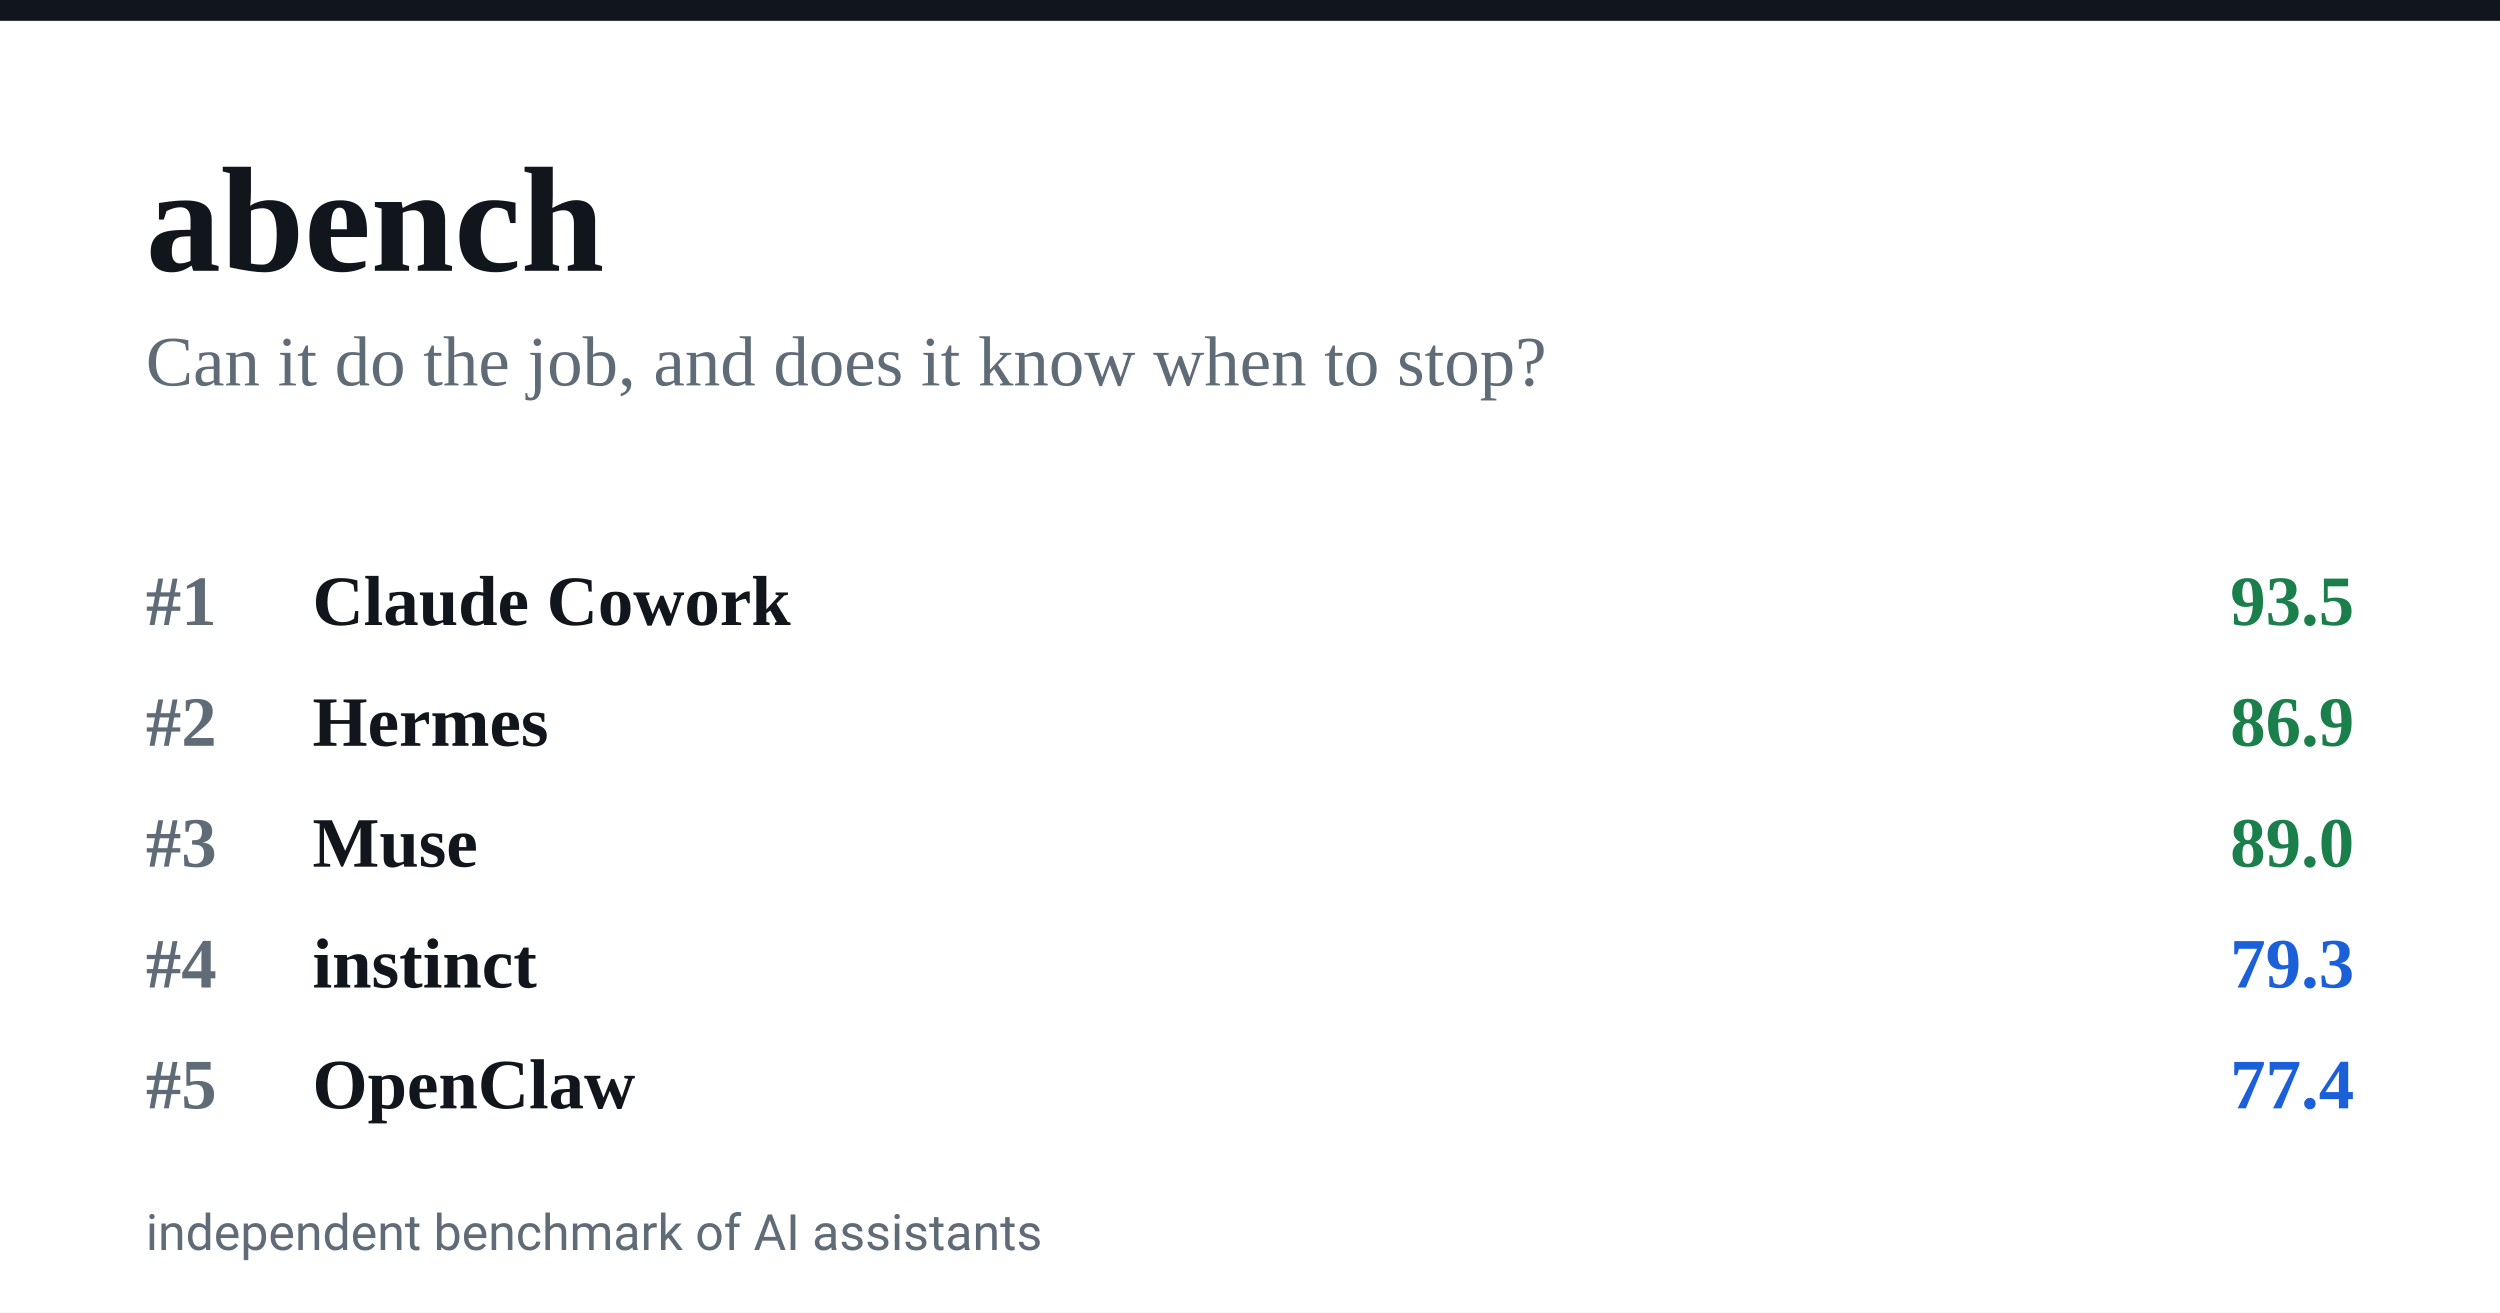
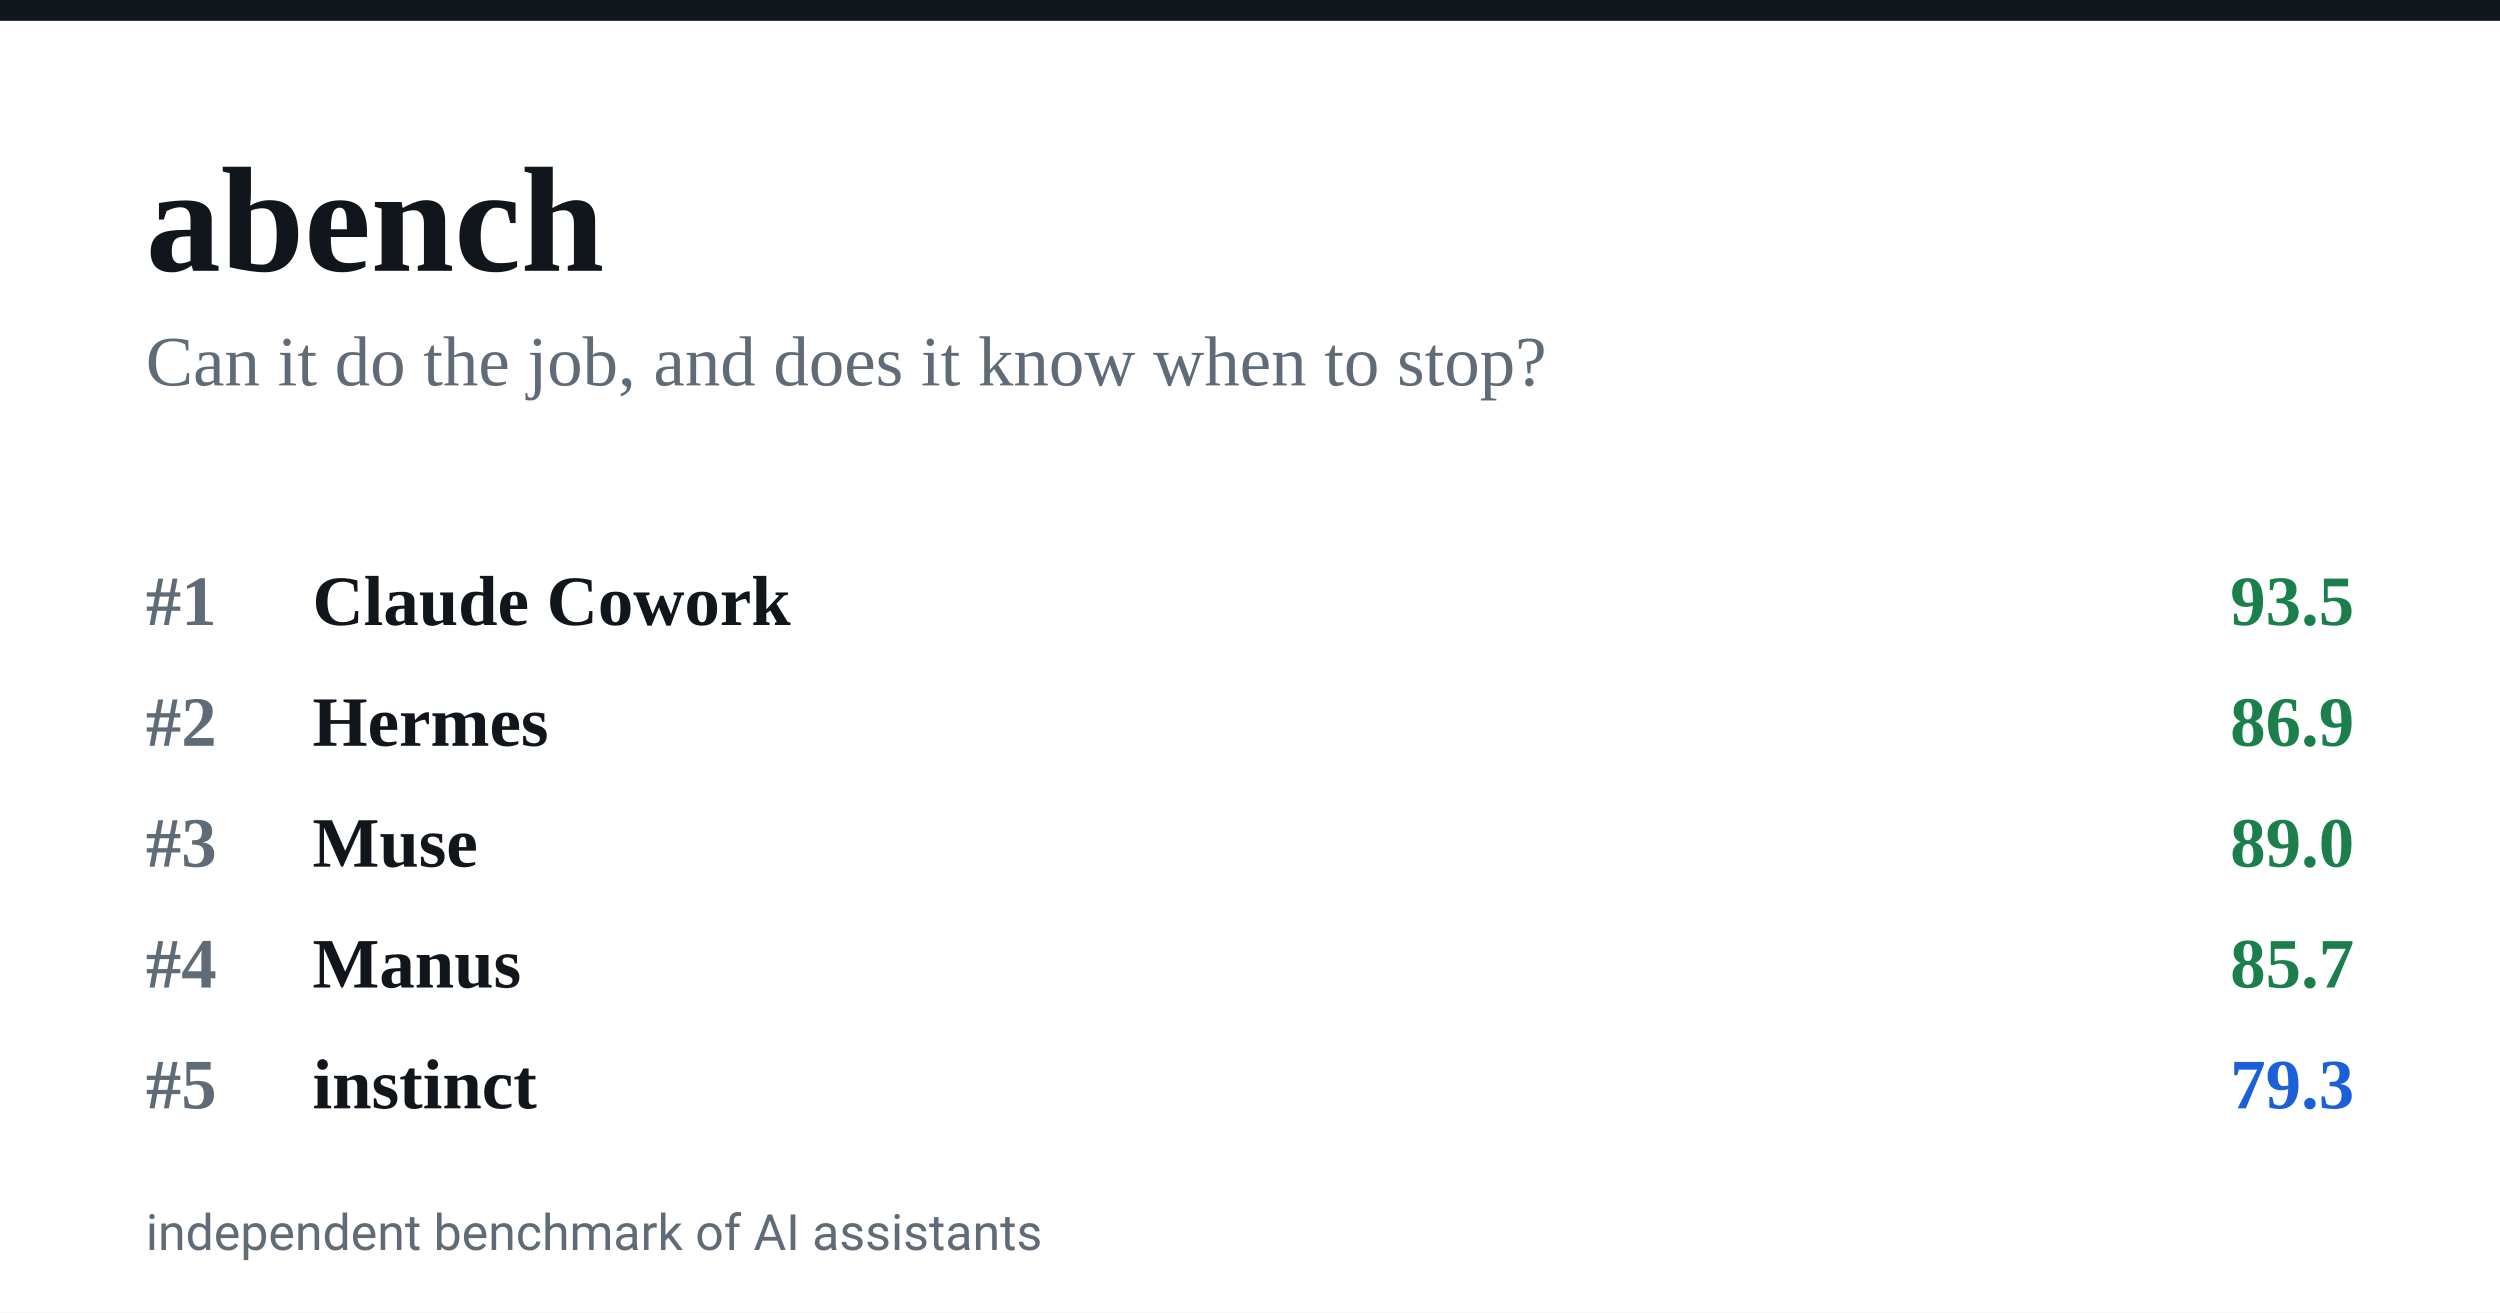
<svg xmlns="http://www.w3.org/2000/svg" width="1200" height="630" viewBox="0 0 1200 630">
  <rect width="1200" height="630" fill="#ffffff" />
  <rect x="0" y="0" width="1200" height="10" fill="#11161c" />
  <text x="70" y="130" font-family="Charter,Georgia,'Times New Roman',serif" font-size="72" fill="#11161c" font-weight="600" text-anchor="start">abench</text>
  <text x="70" y="185" font-family="Charter,Georgia,'Times New Roman',serif" font-size="34" fill="#5f6b77" font-weight="400" text-anchor="start">Can it do the job, and does it know when to stop?</text>
  <text x="70" y="300" font-family="Charter,Georgia,'Times New Roman',serif" font-size="34" fill="#5f6b77" font-weight="600" text-anchor="start">#1</text>
  <text x="150" y="300" font-family="Charter,Georgia,'Times New Roman',serif" font-size="34" fill="#11161c" font-weight="600" text-anchor="start">Claude Cowork</text>
  <text x="1130" y="300" font-family="Charter,Georgia,'Times New Roman',serif" font-size="34" fill="#1a7f4b" font-weight="600" text-anchor="end">93.5</text>
  <text x="70" y="358" font-family="Charter,Georgia,'Times New Roman',serif" font-size="34" fill="#5f6b77" font-weight="600" text-anchor="start">#2</text>
  <text x="150" y="358" font-family="Charter,Georgia,'Times New Roman',serif" font-size="34" fill="#11161c" font-weight="600" text-anchor="start">Hermes</text>
  <text x="1130" y="358" font-family="Charter,Georgia,'Times New Roman',serif" font-size="34" fill="#1a7f4b" font-weight="600" text-anchor="end">86.9</text>
  <text x="70" y="416" font-family="Charter,Georgia,'Times New Roman',serif" font-size="34" fill="#5f6b77" font-weight="600" text-anchor="start">#3</text>
  <text x="150" y="416" font-family="Charter,Georgia,'Times New Roman',serif" font-size="34" fill="#11161c" font-weight="600" text-anchor="start">Muse</text>
  <text x="1130" y="416" font-family="Charter,Georgia,'Times New Roman',serif" font-size="34" fill="#1a7f4b" font-weight="600" text-anchor="end">89.0</text>
  <text x="70" y="474" font-family="Charter,Georgia,'Times New Roman',serif" font-size="34" fill="#5f6b77" font-weight="600" text-anchor="start">#4</text>
-   <text x="150" y="474" font-family="Charter,Georgia,'Times New Roman',serif" font-size="34" fill="#11161c" font-weight="600" text-anchor="start">instinct</text>
-   <text x="1130" y="474" font-family="Charter,Georgia,'Times New Roman',serif" font-size="34" fill="#1b5fd9" font-weight="600" text-anchor="end">79.3</text>
+   <text x="150" y="474" font-family="Charter,Georgia,'Times New Roman',serif" font-size="34" fill="#11161c" font-weight="600" text-anchor="start">Manus</text>
+   <text x="1130" y="474" font-family="Charter,Georgia,'Times New Roman',serif" font-size="34" fill="#1a7f4b" font-weight="600" text-anchor="end">85.7</text>
  <text x="70" y="532" font-family="Charter,Georgia,'Times New Roman',serif" font-size="34" fill="#5f6b77" font-weight="600" text-anchor="start">#5</text>
-   <text x="150" y="532" font-family="Charter,Georgia,'Times New Roman',serif" font-size="34" fill="#11161c" font-weight="600" text-anchor="start">OpenClaw</text>
-   <text x="1130" y="532" font-family="Charter,Georgia,'Times New Roman',serif" font-size="34" fill="#1b5fd9" font-weight="600" text-anchor="end">77.4</text>
+   <text x="150" y="532" font-family="Charter,Georgia,'Times New Roman',serif" font-size="34" fill="#11161c" font-weight="600" text-anchor="start">instinct</text>
+   <text x="1130" y="532" font-family="Charter,Georgia,'Times New Roman',serif" font-size="34" fill="#1b5fd9" font-weight="600" text-anchor="end">79.3</text>
  <text x="70" y="600" font-family="-apple-system,Segoe UI,Roboto,Helvetica,Arial,sans-serif" font-size="24" fill="#5f6b77" font-weight="400" text-anchor="start">independent benchmark of AI assistants</text>
</svg>
